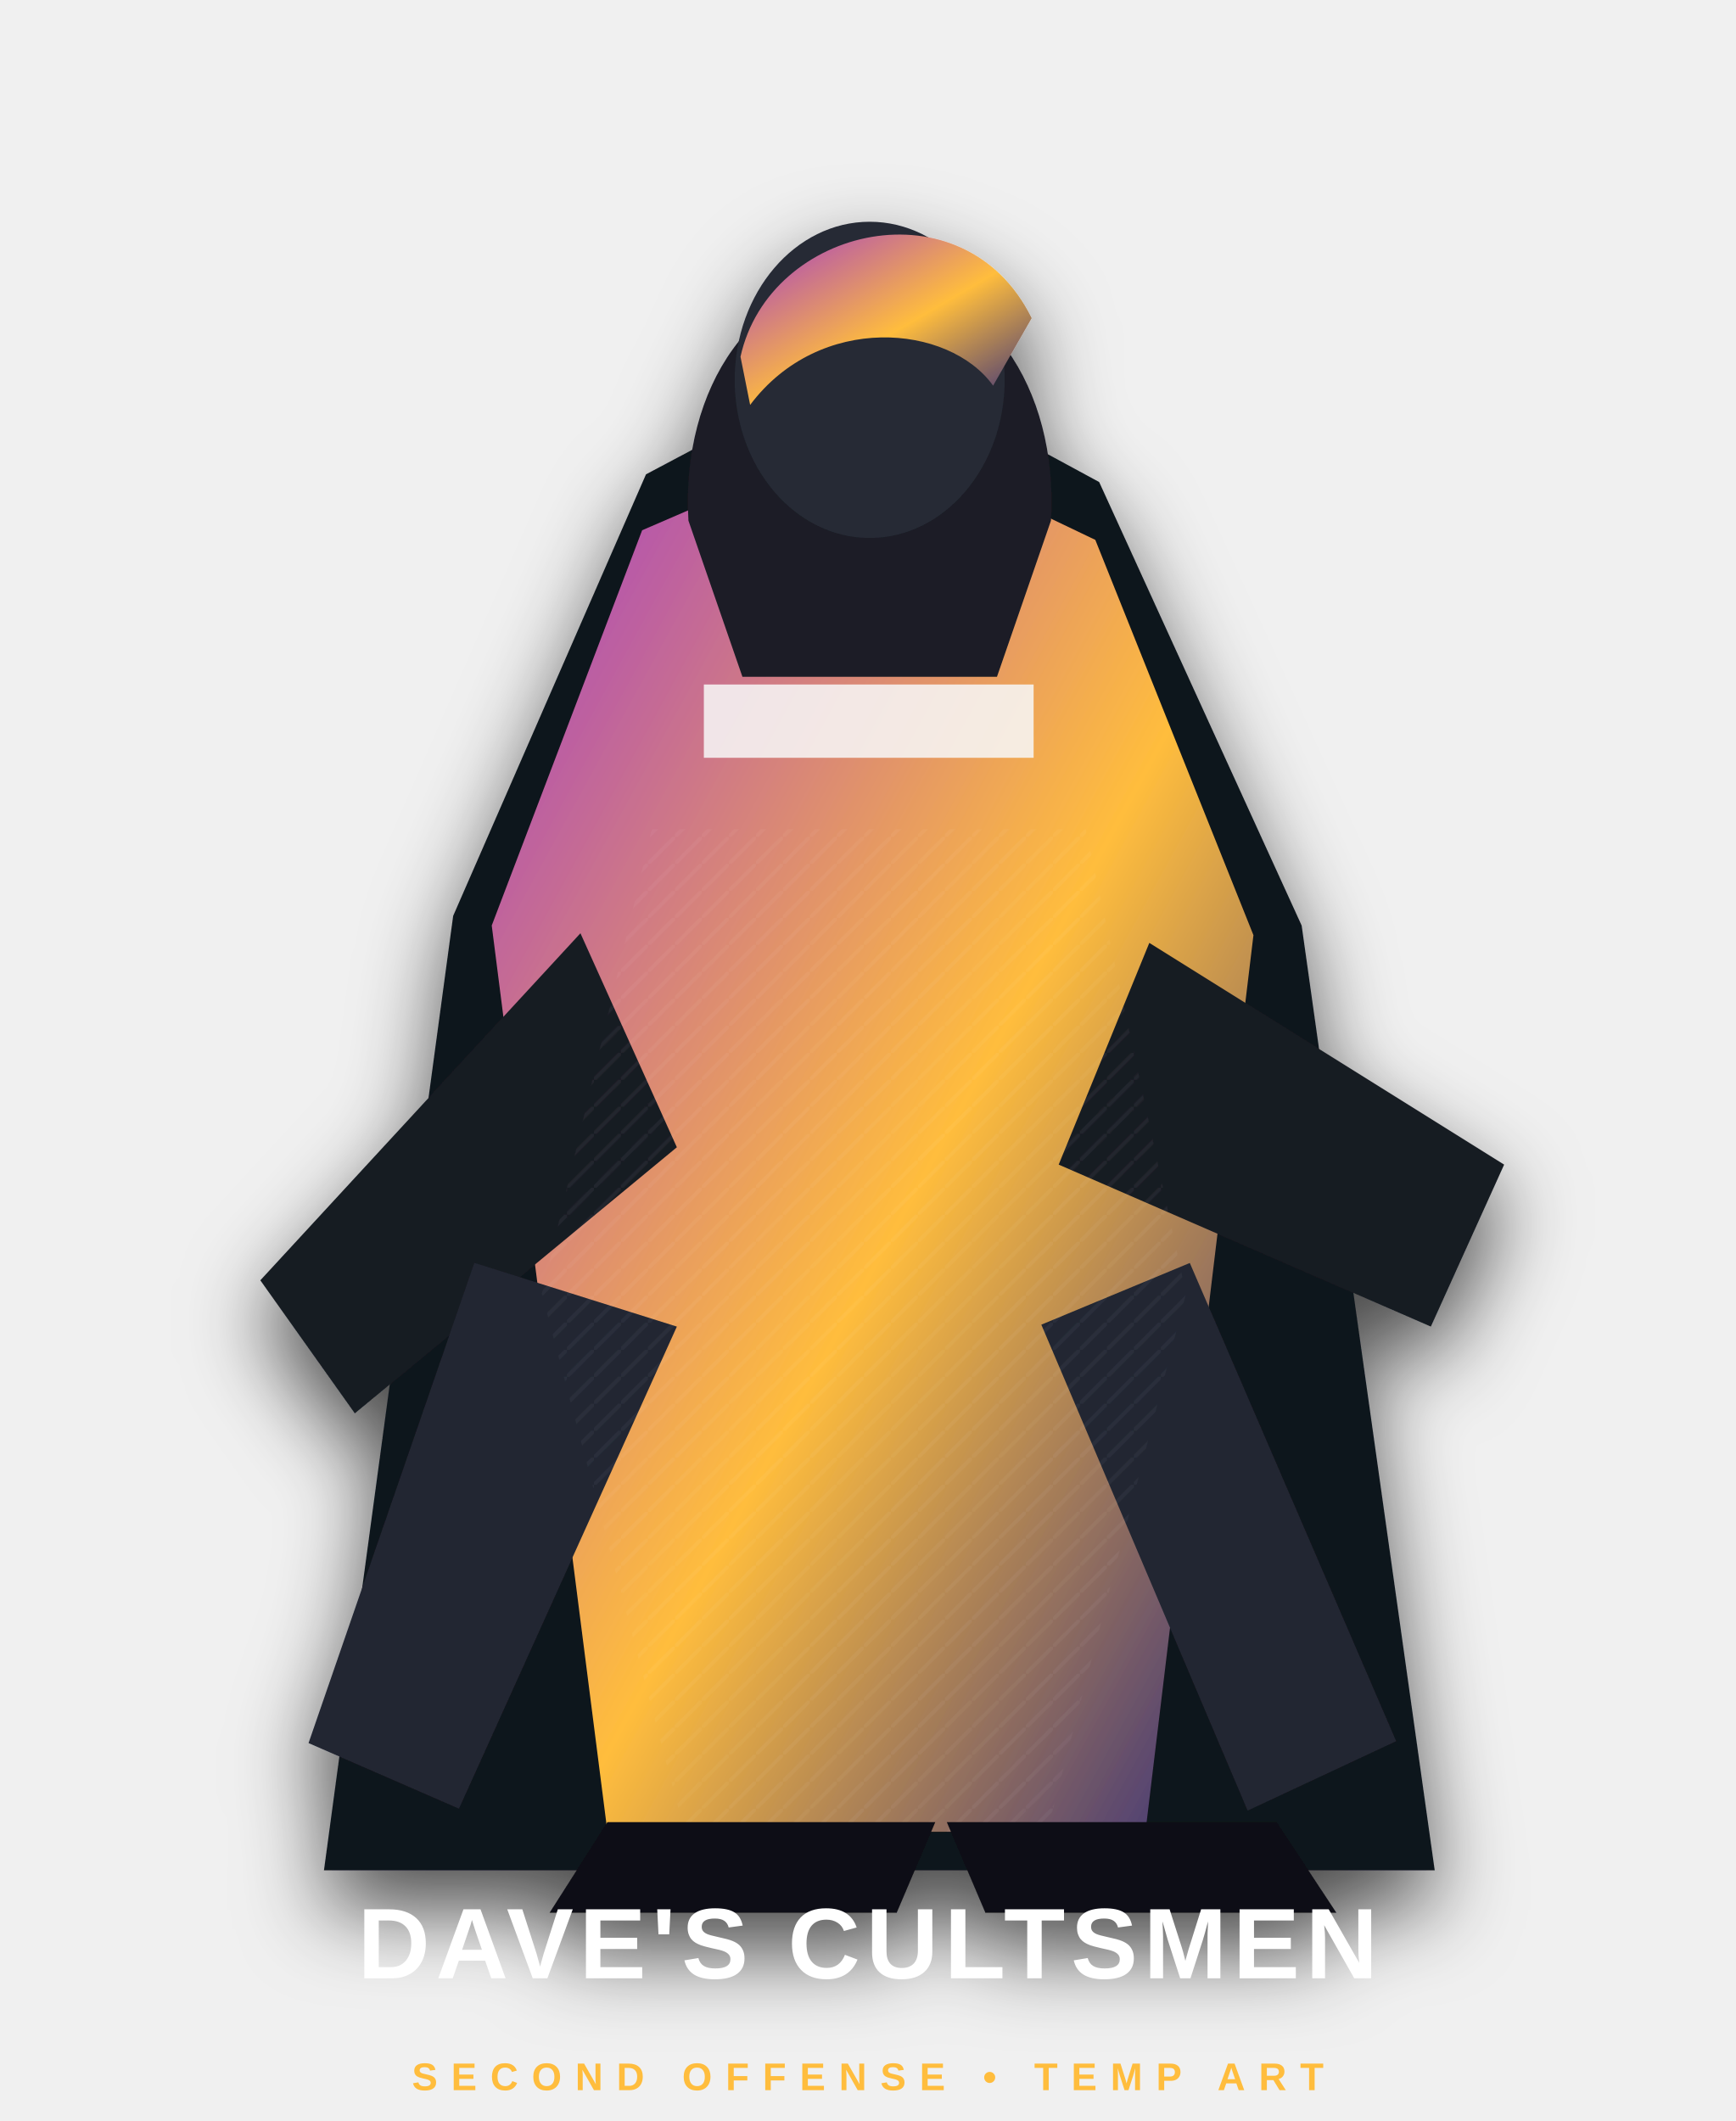
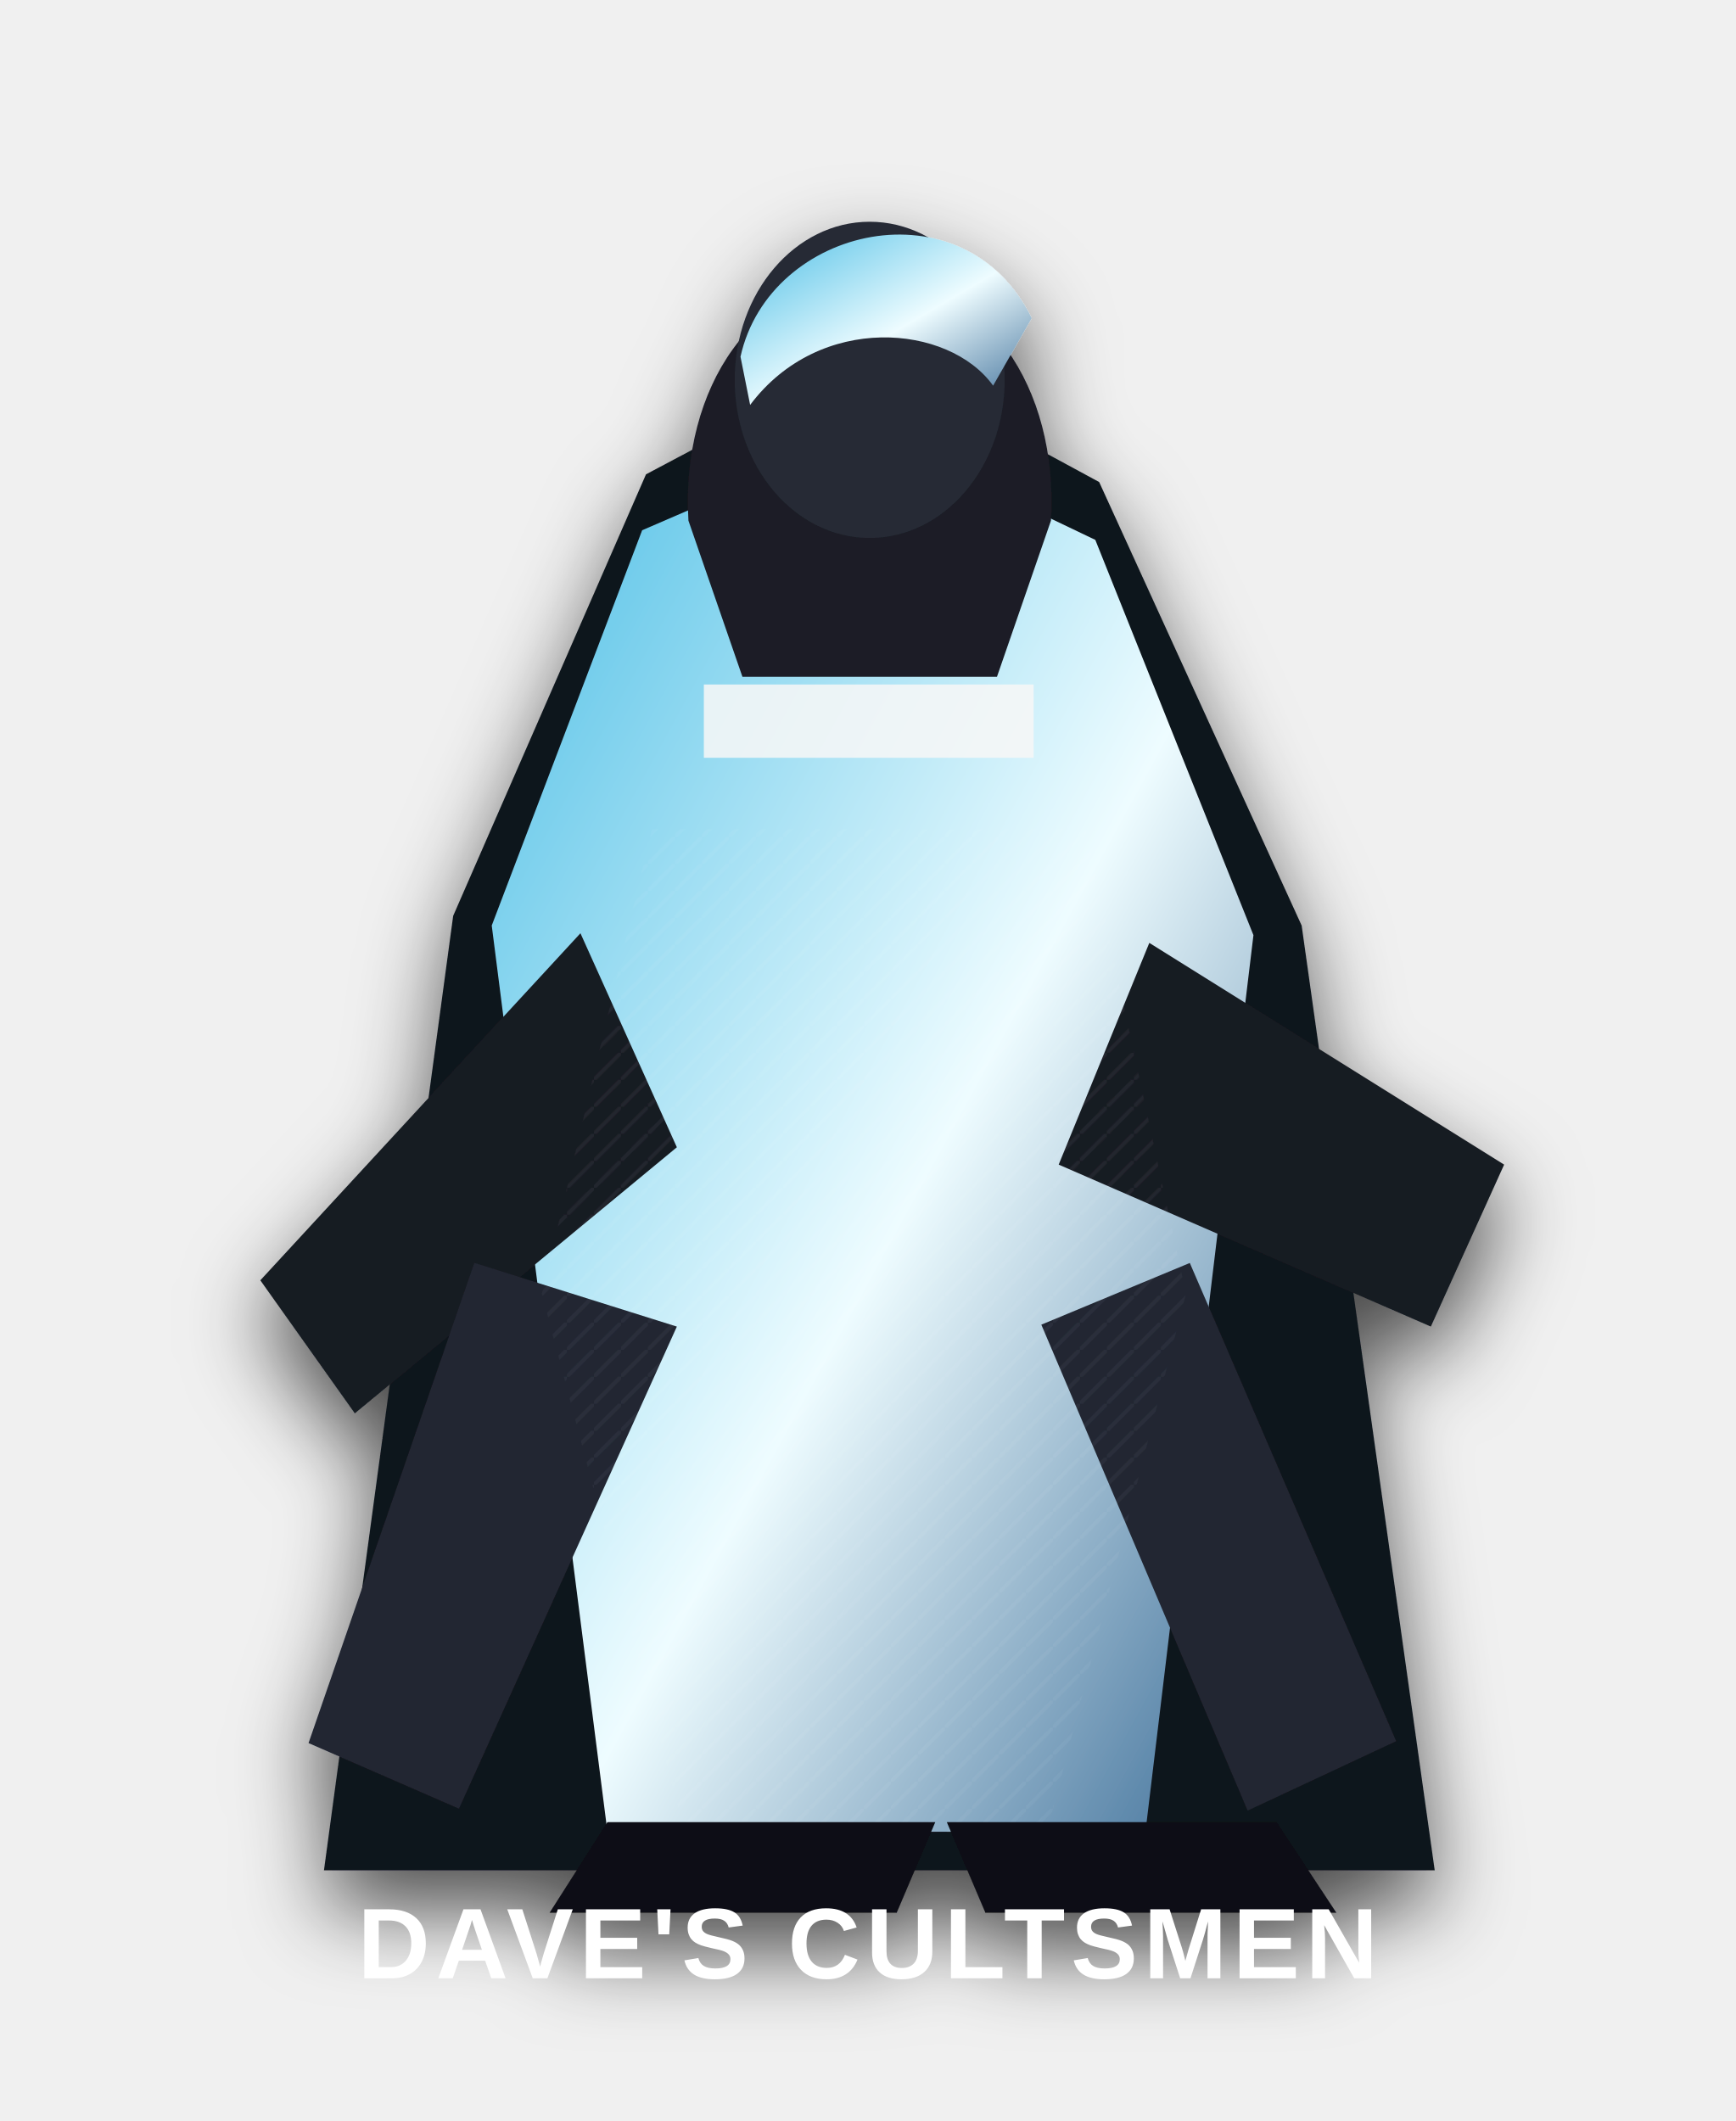
<svg xmlns="http://www.w3.org/2000/svg" viewBox="0 0 900 1100">
  <defs>
    <linearGradient id="g" x1="0" y1="0" x2="1" y2="1">
-       <stop stop-color="#a23ac9" />
-       <stop offset=".55" stop-color="#ffbd3d" />
-       <stop offset="1" stop-color="#342c7b" />
+       <stop stop-color="#49bde5" />
+       <stop offset=".55" stop-color="#eefcff" />
+       <stop offset="1" stop-color="#3e6f99" />
    </linearGradient>
    <filter id="shadow" x="-30%" y="-30%" width="160%" height="160%">
      <feDropShadow dx="0" dy="20" stdDeviation="22" flood-color="#000" flood-opacity=".68" />
    </filter>
    <pattern id="scan" width="14" height="14" patternUnits="userSpaceOnUse">
      <path d="M0 14L14 0" stroke="#fff" stroke-opacity=".09" stroke-width="2" />
    </pattern>
  </defs>
  <g filter="url(#shadow)">
    <path d="M168 970L235 475 335 246 450 185 570 250 675 480 744 970Z" fill="#11141b" />
    <path d="M255 480L333 275 451 224 568 280 650 485 594 950H315Z" fill="url(#g)" />
    <path d="M357 270c-4-69 34-126 94-126s98 57 94 126l-28 81H385Z" fill="#1b1e26" />
    <ellipse cx="451" cy="197" rx="70" ry="82" fill="#262a35" />
    <path d="M384 185c15-68 116-91 151-20l-20 35c-23-32-90-38-126 10Z" fill="url(#g)" />
    <path d="M301 484L135 664 184 733 351 595Z" fill="#191c24" />
    <path d="M596 489L780 604 742 688 549 604Z" fill="#191c24" />
    <path d="M246 655L160 904 238 938 351 688Z" fill="#222733" />
    <path d="M617 655L724 903 647 939 540 687Z" fill="#222733" />
    <path d="M365 355h171v38H365z" fill="#f7f7f7" opacity=".86" />
    <path d="M338 430h225l52 241-72 279H355l-74-279Z" fill="url(#scan)" opacity=".42" />
    <path d="M315 945h170l-20 47H285zM491 945h171l31 47H511z" fill="#0b0d12" />
  </g>
  <text x="450" y="1026" text-anchor="middle" fill="#fff" font-family="Arial Black,Arial" font-size="52" font-weight="900" letter-spacing="3">DAVE'S CULTSMEN</text>
-   <text x="450" y="1084" text-anchor="middle" fill="#ffbd3d" font-family="Arial, sans-serif" font-size="20" font-weight="800" letter-spacing="7">SECOND OFFENSE • TEMP ART</text>
</svg>
